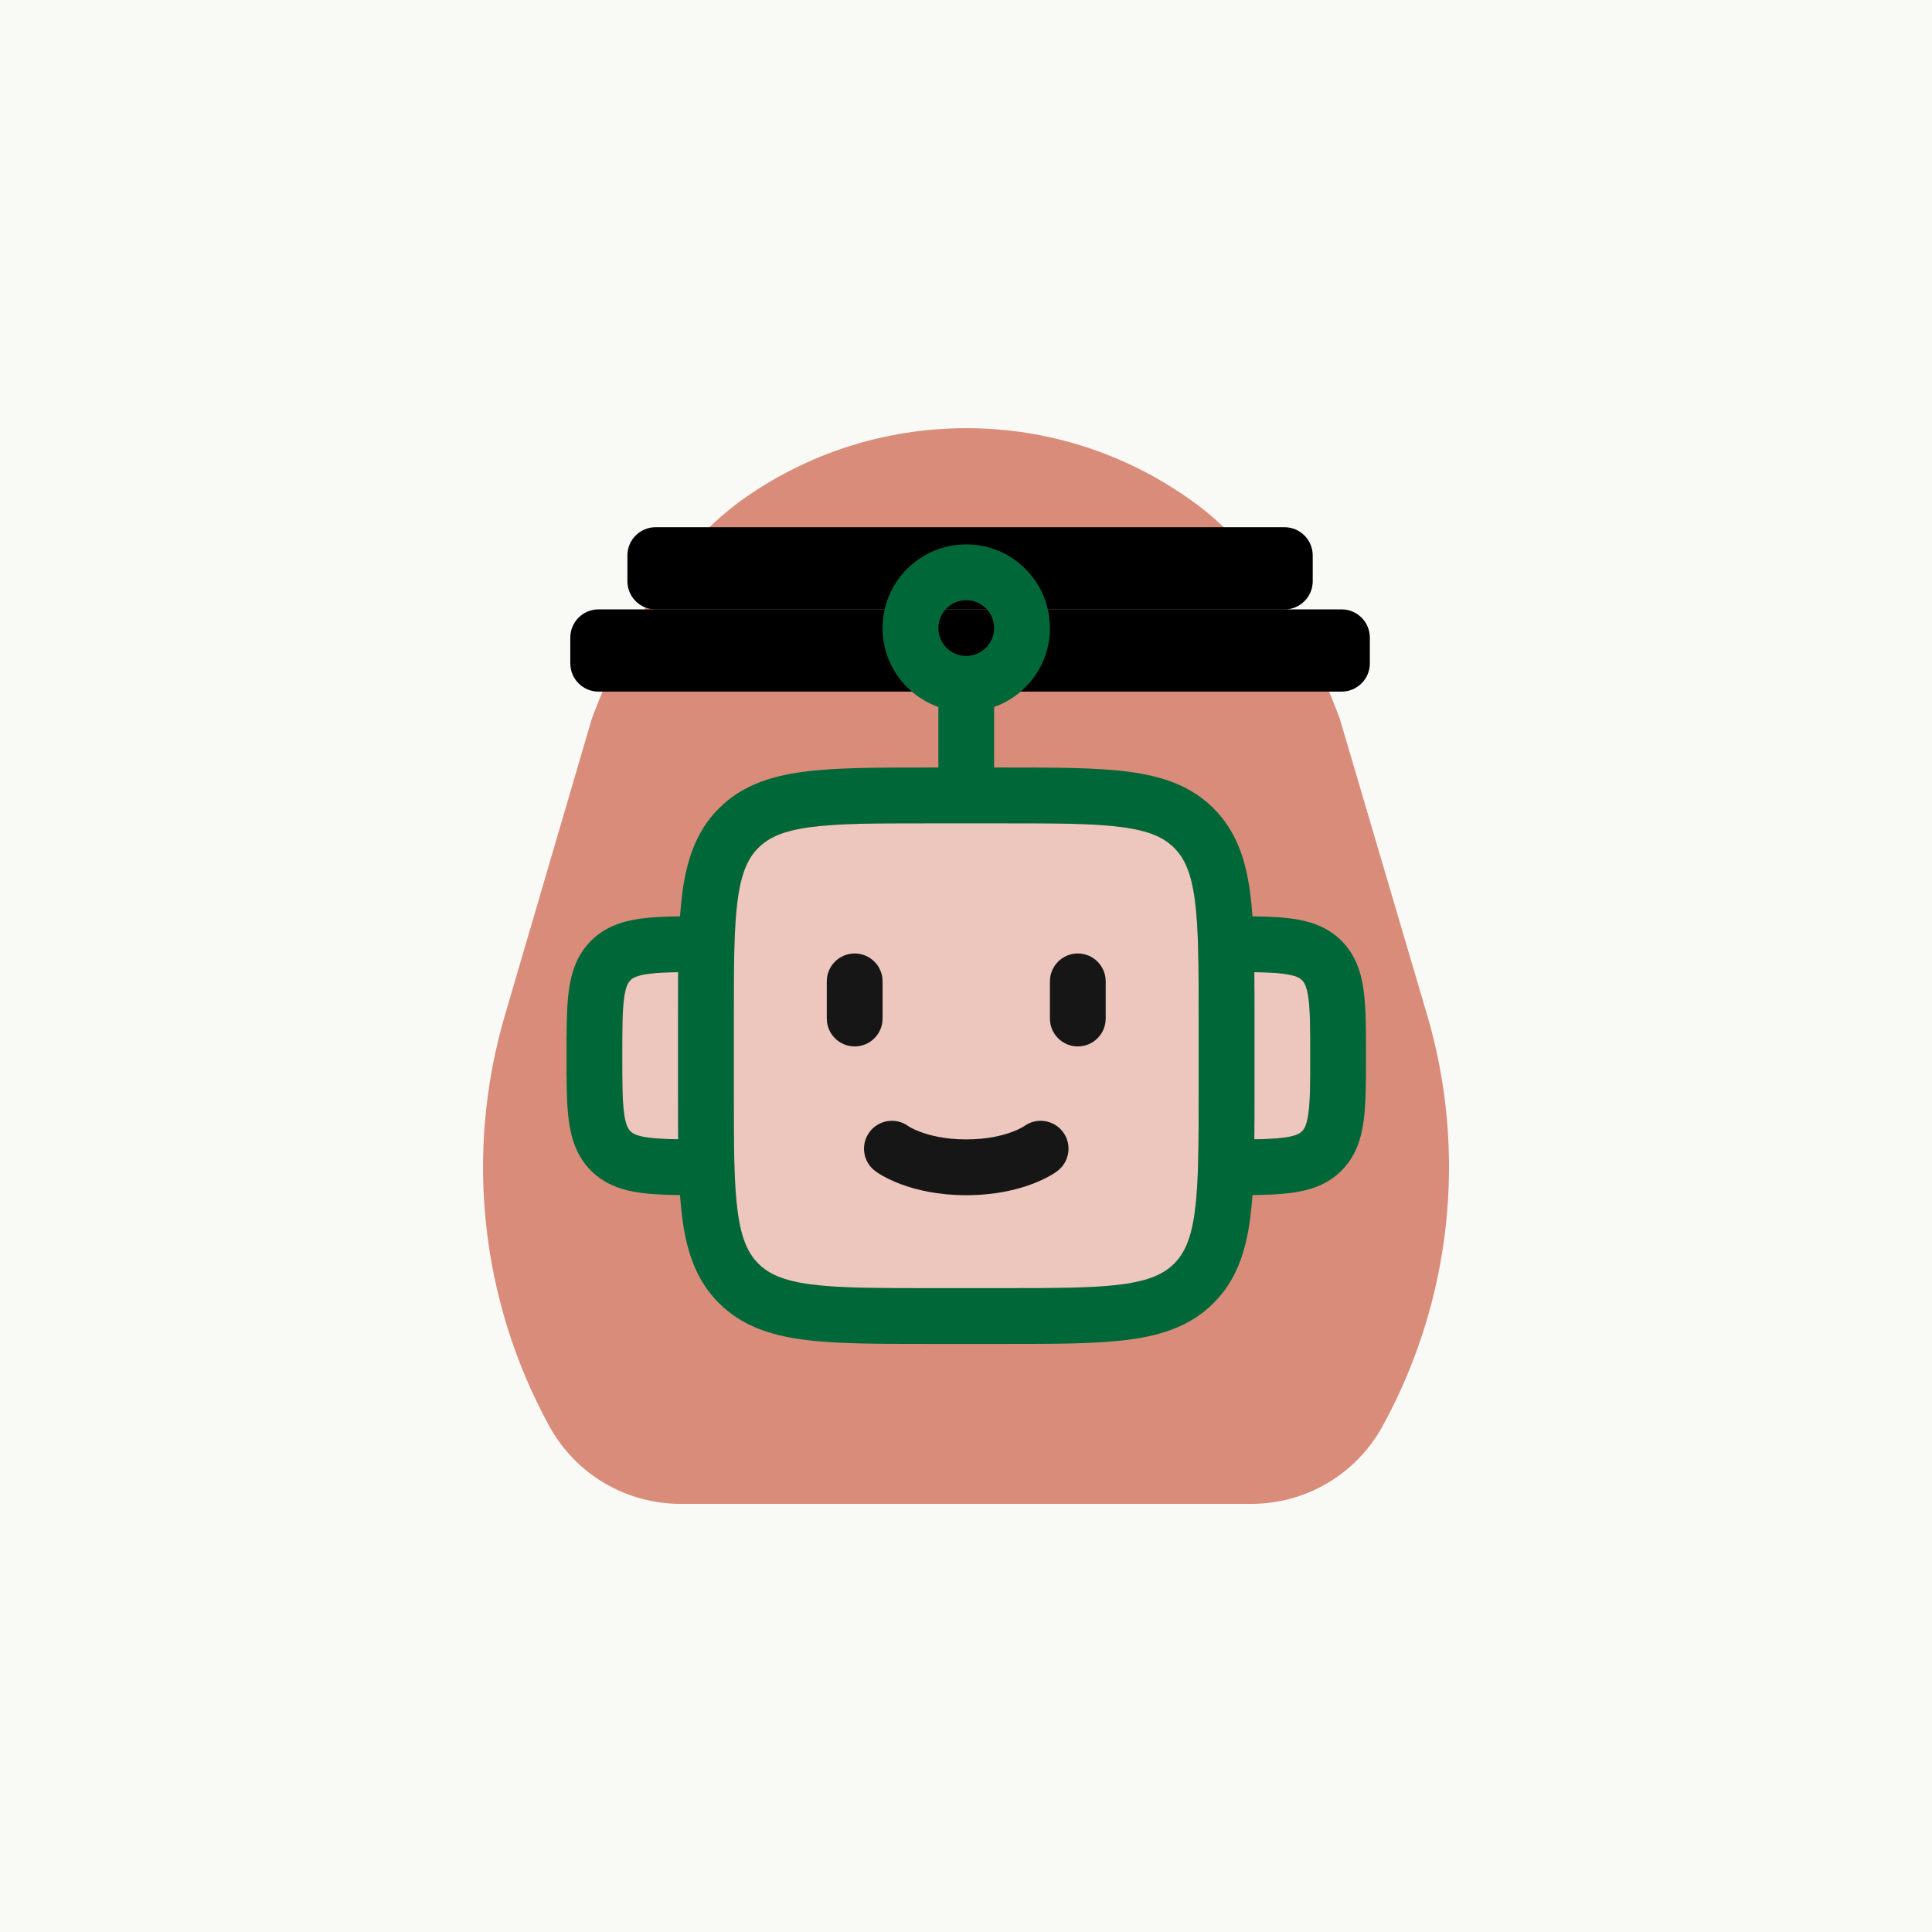
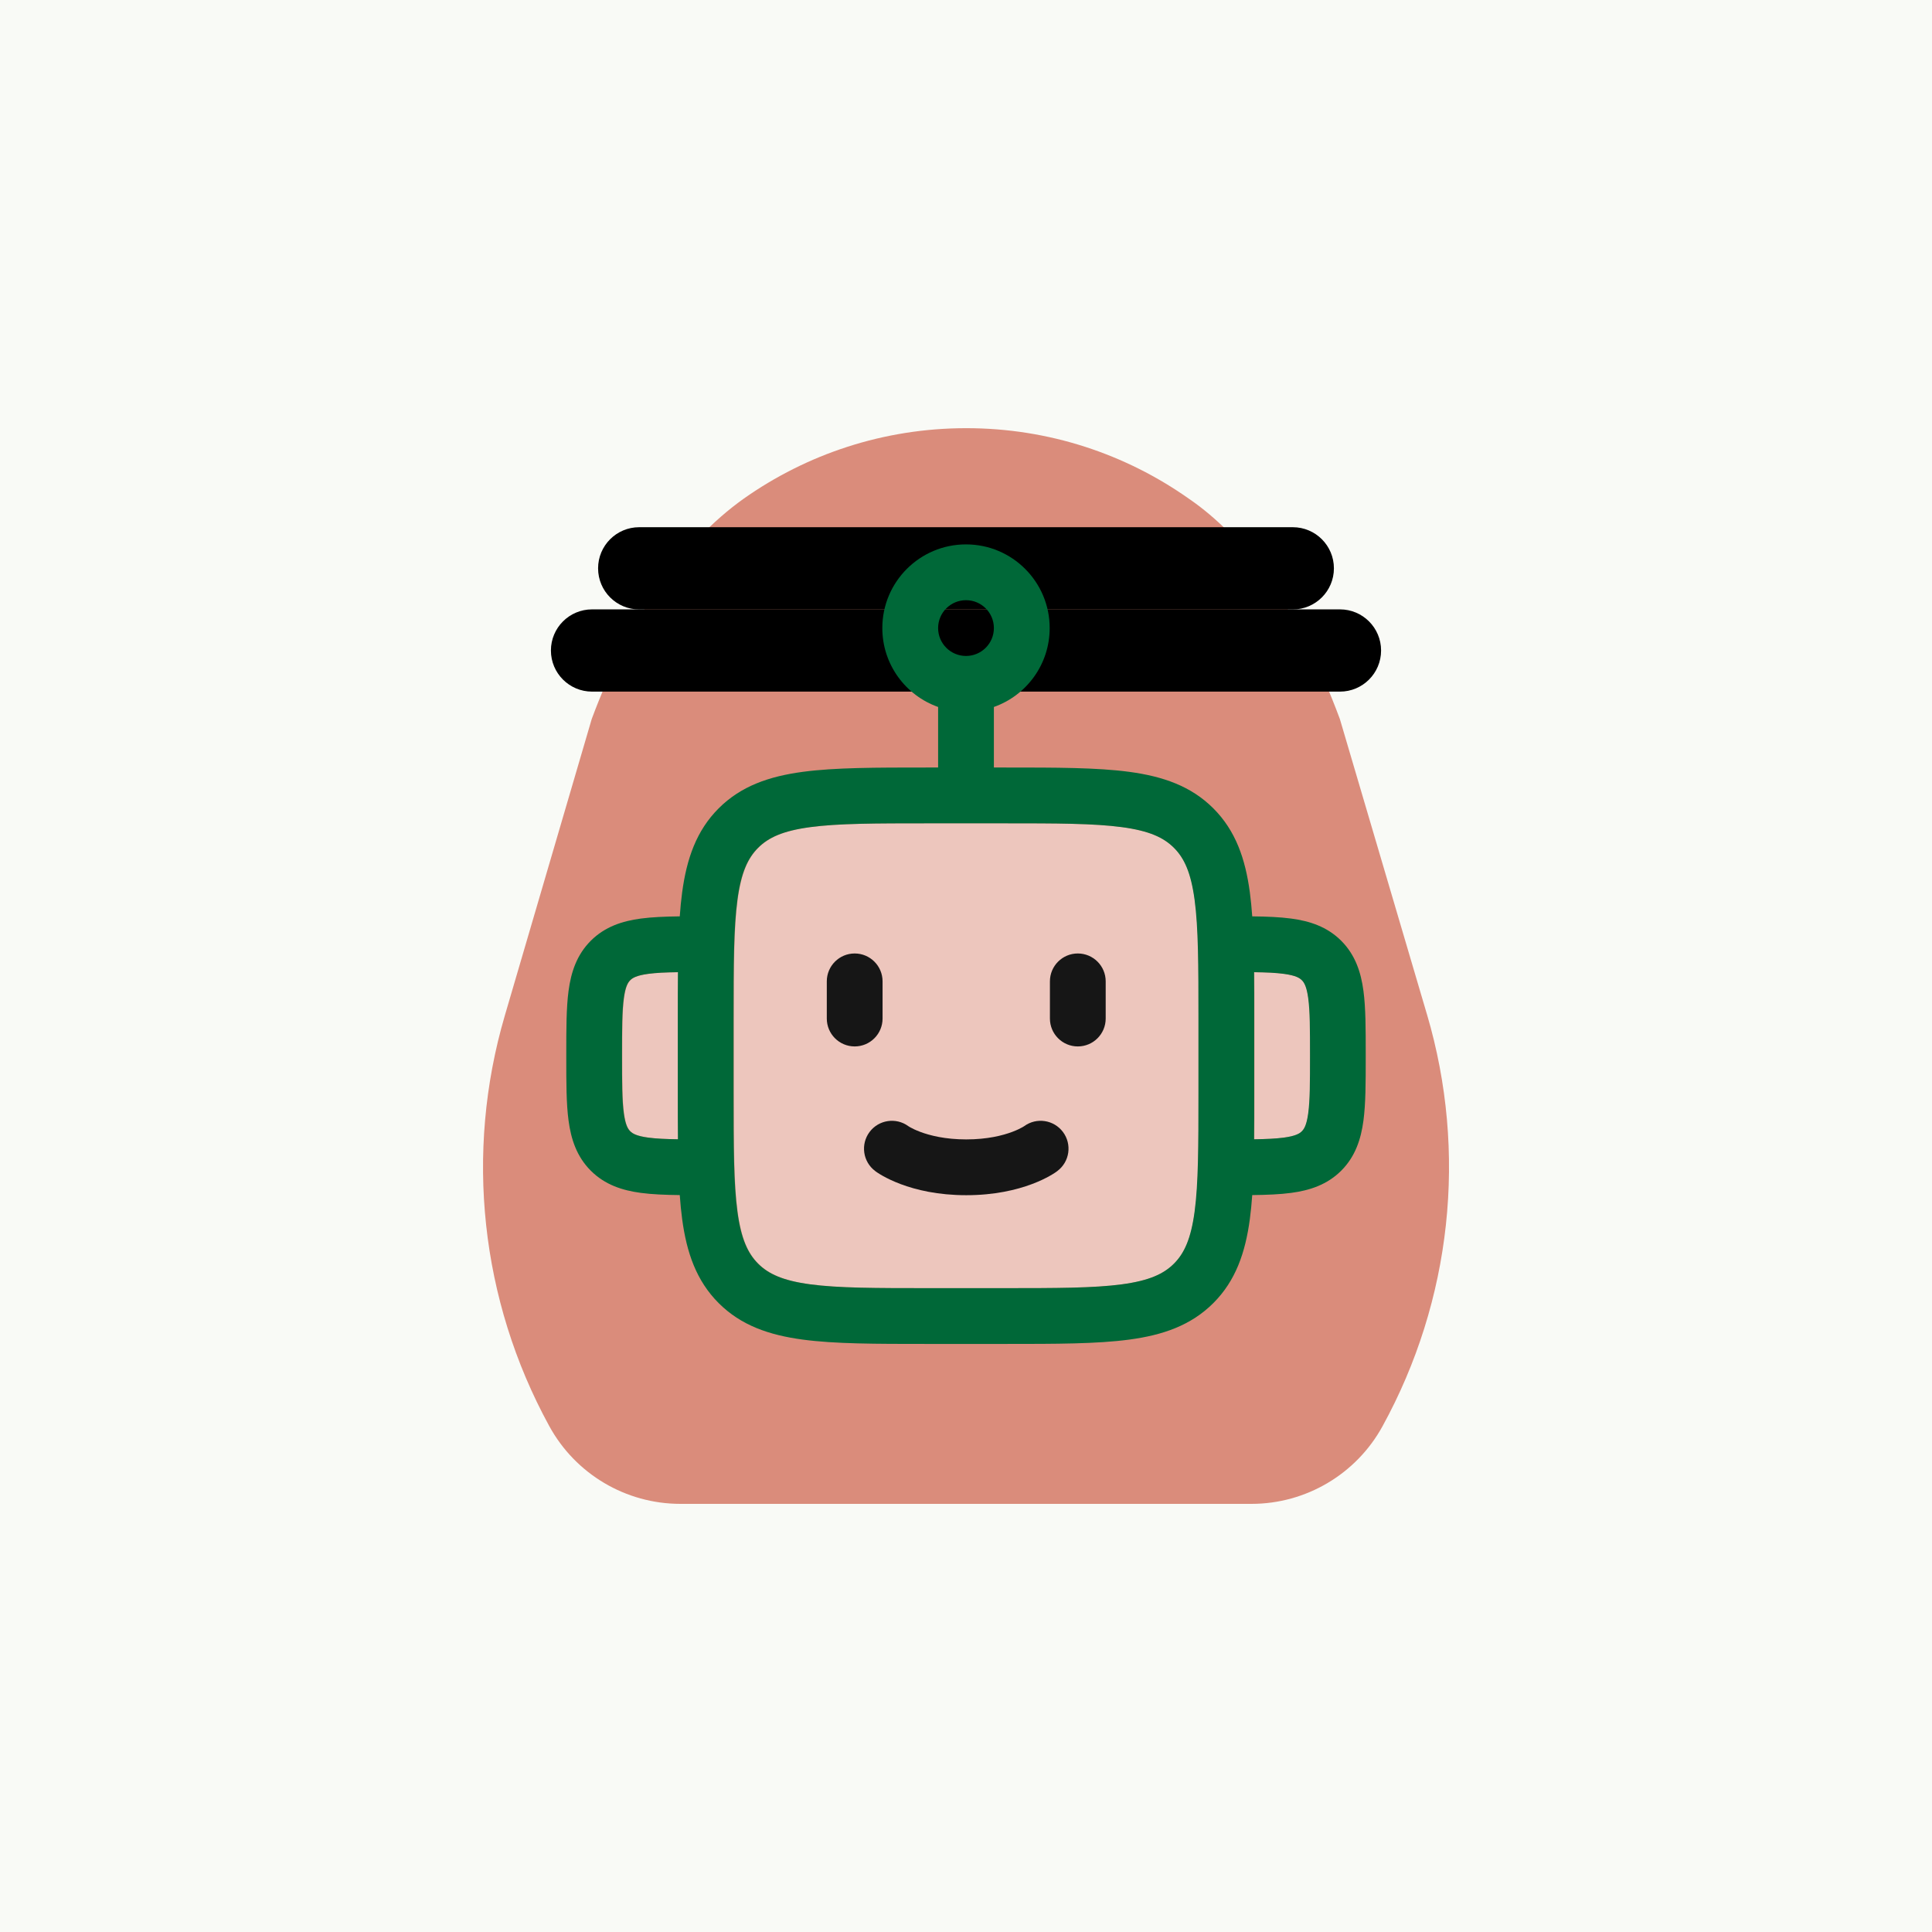
<svg xmlns="http://www.w3.org/2000/svg" id="mosa3ed_kfu_icon" version="1.1" viewBox="0 0 1024 1024">
  <defs>
    <style>
      .st0 {
        fill: #fff;
      }

      .st0, .st1, .st2 {
        fill-rule: evenodd;
      }

      .st1 {
        fill: #006838;
      }

      .st3 {
        fill: #f9faf6;
      }

      .st2, .st4 {
        fill: #161616;
      }

      .st5 {
        fill: #da8c7b;
      }

      .st6 {
        opacity: .5;
      }
    </style>
  </defs>
  <rect class="st3" width="1024" height="1024" />
  <g>
    <path class="st5" d="M756.34,537.71l-46.19-156.64c-21.69-58.4-50.45-96.55-80.1-116.8-33.34-23.51-74.01-37.33-117.91-37.33s-84.57,13.82-117.91,37.33c-33.1,23.53-60.97,64.07-80.6,116.8l-46.09,157.29c-21.28,72.63-12.87,150.73,23.4,217.16l.17.31c13.88,25.43,40.55,41.25,69.52,41.25h302.67c28.9,0,55.5-15.74,69.42-41.06h0c36.65-66.71,45.16-145.29,23.63-218.3Z" />
-     <rect x="332.54" y="279.43" width="363.23" height="43.59" rx="14.97" ry="14.97" />
-     <rect x="302.27" y="322.98" width="423.77" height="43.59" rx="14.97" ry="14.97" />
+     <rect x="317" y="279.43" width="390" height="43.59" rx="21.79" ry="21.79" />
+     <rect x="292" y="322.98" width="440" height="43.59" rx="21.79" ry="21.79" />
    <g class="st6">
      <path class="st0" d="M343.69,516.16c4.15-.56,9.21-.79,15.76-.88-.07,7.34-.07,15.17-.07,23.49v41.58c0,8.32,0,16.15.07,23.49-6.55-.09-11.6-.33-15.76-.88-6.41-.86-8.42-2.25-9.55-3.38-1.13-1.13-2.52-3.13-3.38-9.55-.92-6.84-.95-16.12-.95-30.47s.03-23.63.95-30.47c.86-6.41,2.25-8.42,3.38-9.55,1.13-1.13,3.13-2.52,9.55-3.38Z" />
      <path class="st0" d="M664.82,515.28c.07,7.34.07,15.17.07,23.49v41.58c0,8.32,0,16.15-.07,23.49,6.55-.09,11.6-.33,15.76-.88,6.41-.86,8.42-2.25,9.55-3.38s2.52-3.13,3.38-9.55c.92-6.84.95-16.12.95-30.47s-.03-23.63-.95-30.47c-.86-6.41-2.25-8.42-3.38-9.55s-3.13-2.52-9.55-3.38c-4.15-.56-9.21-.79-15.76-.88Z" />
      <path class="st0" d="M401.93,449.36c5.46-5.45,13.11-9.01,27.58-10.96,14.89-2,34.62-2.03,62.91-2.03h39.42c28.29,0,48.02.03,62.91,2.03,14.46,1.94,22.12,5.5,27.58,10.96,5.46,5.45,9.01,13.11,10.96,27.58,2,14.89,2.03,34.62,2.03,62.91v39.42c0,28.29-.03,48.02-2.03,62.91-1.95,14.46-5.5,22.12-10.96,27.58s-13.11,9.01-27.58,10.96c-14.89,2-34.62,2.03-62.91,2.03h-39.42c-28.29,0-48.02-.03-62.91-2.03-14.46-1.95-22.12-5.5-27.58-10.96-5.45-5.46-9.01-13.11-10.96-27.58-2-14.89-2.03-34.62-2.03-62.91v-39.42c0-28.29.03-48.02,2.03-62.91,1.94-14.46,5.5-22.12,10.96-27.58Z" />
    </g>
    <path class="st4" d="M467.78,520.14c0-8.16-6.62-14.78-14.78-14.78s-14.78,6.62-14.78,14.78v19.71c0,8.16,6.62,14.78,14.78,14.78s14.78-6.62,14.78-14.78v-19.71Z" />
    <path class="st4" d="M571.26,505.36c8.16,0,14.78,6.62,14.78,14.78v19.71c0,8.16-6.62,14.78-14.78,14.78s-14.78-6.62-14.78-14.78v-19.71c0-8.16,6.62-14.78,14.78-14.78Z" />
    <path class="st2" d="M481.44,596.9c.14.09.47.3.98.59,1.03.58,2.81,1.48,5.34,2.43,5.02,1.88,13.12,3.99,24.37,3.99s19.35-2.1,24.38-3.99c2.53-.95,4.3-1.85,5.33-2.43.52-.29.85-.5.99-.59l.05-.04c6.52-4.73,15.65-3.36,20.5,3.1,4.9,6.53,3.58,15.8-2.96,20.7l-.02.02-.02.02-.05.04-.12.09-.3.22c-.23.16-.51.35-.85.58-.68.45-1.58,1.01-2.71,1.64-2.25,1.27-5.4,2.83-9.45,4.34-8.12,3.04-19.73,5.87-34.76,5.87s-26.64-2.82-34.75-5.87c-4.04-1.52-7.19-3.08-9.45-4.34-1.13-.63-2.03-1.2-2.71-1.64-.34-.22-.62-.42-.85-.58l-.3-.22-.12-.09-.05-.04-.05-.04c-6.53-4.9-7.86-14.16-2.96-20.7,4.85-6.46,13.98-7.83,20.5-3.1h-.02s.07.04.07.04ZM481.5,596.95l.04.03-.1-.07.06.05Z" />
-     <path class="st1" d="M556.48,332.89c0,19.31-12.34,35.74-29.57,41.82v32.09h6.01c26.96,0,48.68,0,65.77,2.3,17.74,2.39,32.68,7.49,44.54,19.35,11.86,11.86,16.97,26.8,19.35,44.54.53,3.98.94,8.21,1.26,12.7,7.78.09,14.71.37,20.66,1.17,9.69,1.3,18.98,4.24,26.51,11.77,7.53,7.54,10.47,16.82,11.77,26.51,1.22,9.04,1.21,20.33,1.21,33.44v1.95c0,13.1,0,24.4-1.21,33.44-1.3,9.69-4.24,18.98-11.77,26.51-7.54,7.53-16.82,10.47-26.51,11.77-5.95.8-12.88,1.07-20.66,1.17-.32,4.49-.73,8.72-1.26,12.7-2.38,17.74-7.49,32.68-19.35,44.54-11.87,11.86-26.8,16.97-44.54,19.35-17.09,2.3-38.82,2.3-65.77,2.3h-41.58c-26.95,0-48.68,0-65.77-2.3-17.74-2.38-32.68-7.49-44.54-19.35-11.86-11.87-16.97-26.8-19.35-44.54-.53-3.98-.95-8.21-1.26-12.7-7.78-.09-14.71-.37-20.66-1.17-9.69-1.3-18.98-4.24-26.51-11.77-7.53-7.54-10.47-16.82-11.77-26.51-1.22-9.04-1.21-20.33-1.21-33.44v-1.95c0-13.1,0-24.4,1.21-33.44,1.3-9.69,4.24-18.98,11.77-26.51,7.53-7.53,16.82-10.47,26.51-11.77,5.95-.8,12.88-1.07,20.66-1.17.31-4.49.73-8.72,1.26-12.7,2.39-17.74,7.49-32.68,19.35-44.54,11.86-11.86,26.8-16.97,44.54-19.35,17.09-2.3,38.81-2.3,65.77-2.3h6.01v-32.09c-17.22-6.09-29.57-22.52-29.57-41.82,0-24.49,19.86-44.35,44.35-44.35s44.35,19.86,44.35,44.35ZM497.35,332.89c0-8.16,6.62-14.78,14.78-14.78s14.78,6.62,14.78,14.78-6.62,14.78-14.78,14.78-14.78-6.62-14.78-14.78ZM343.69,516.16c4.15-.56,9.21-.79,15.76-.88-.07,7.34-.07,15.17-.07,23.49v41.58c0,8.32,0,16.15.07,23.49-6.55-.09-11.6-.33-15.76-.88-6.41-.86-8.42-2.25-9.55-3.38-1.13-1.13-2.52-3.13-3.38-9.55-.92-6.84-.95-16.12-.95-30.47s.03-23.63.95-30.47c.86-6.41,2.25-8.42,3.38-9.55,1.13-1.13,3.13-2.52,9.55-3.38ZM664.82,515.28c.07,7.34.07,15.17.07,23.49v41.58c0,8.32,0,16.15-.07,23.49,6.55-.09,11.6-.33,15.76-.88,6.41-.86,8.42-2.25,9.55-3.38s2.52-3.13,3.38-9.55c.92-6.84.95-16.12.95-30.47s-.03-23.63-.95-30.47c-.86-6.41-2.25-8.42-3.38-9.55s-3.13-2.52-9.55-3.38c-4.15-.56-9.21-.79-15.76-.88ZM401.93,449.36c5.46-5.45,13.11-9.01,27.58-10.96,14.89-2,34.62-2.03,62.91-2.03h39.42c28.29,0,48.02.03,62.91,2.03,14.46,1.94,22.12,5.5,27.58,10.96,5.46,5.45,9.01,13.11,10.96,27.58,2,14.89,2.03,34.62,2.03,62.91v39.42c0,28.29-.03,48.02-2.03,62.91-1.95,14.46-5.5,22.12-10.96,27.58s-13.11,9.01-27.58,10.96c-14.89,2-34.62,2.03-62.91,2.03h-39.42c-28.29,0-48.02-.03-62.91-2.03-14.46-1.95-22.12-5.5-27.58-10.96-5.45-5.46-9.01-13.11-10.96-27.58-2-14.89-2.03-34.62-2.03-62.91v-39.42c0-28.29.03-48.02,2.03-62.91,1.94-14.46,5.5-22.12,10.96-27.58Z" />
+     <path class="st1" d="M556.35,332.89c0,19.31-12.34,35.74-29.57,41.82v32.09h6.01c26.96,0,48.68,0,65.77,2.3,17.74,2.39,32.68,7.49,44.54,19.35,11.86,11.86,16.97,26.8,19.35,44.54.53,3.98.94,8.21,1.26,12.7,7.78.09,14.71.37,20.66,1.17,9.69,1.3,18.98,4.24,26.51,11.77,7.53,7.54,10.47,16.82,11.77,26.51,1.22,9.04,1.21,20.33,1.21,33.44v1.95c0,13.1,0,24.4-1.21,33.44-1.3,9.69-4.24,18.98-11.77,26.51-7.54,7.53-16.82,10.47-26.51,11.77-5.95.8-12.88,1.07-20.66,1.17-.32,4.49-.73,8.72-1.26,12.7-2.38,17.74-7.49,32.68-19.35,44.54-11.87,11.86-26.8,16.97-44.54,19.35-17.09,2.3-38.82,2.3-65.77,2.3h-41.58c-26.95,0-48.68,0-65.77-2.3-17.74-2.38-32.68-7.49-44.54-19.35-11.86-11.87-16.97-26.8-19.35-44.54-.53-3.98-.95-8.21-1.26-12.7-7.78-.09-14.71-.37-20.66-1.17-9.69-1.3-18.98-4.24-26.51-11.77-7.53-7.54-10.47-16.82-11.77-26.51-1.22-9.04-1.21-20.33-1.21-33.44v-1.95c0-13.1,0-24.4,1.21-33.44,1.3-9.69,4.24-18.98,11.77-26.51,7.53-7.53,16.82-10.47,26.51-11.77,5.95-.8,12.88-1.07,20.66-1.17.31-4.49.73-8.72,1.26-12.7,2.39-17.74,7.49-32.68,19.35-44.54,11.86-11.86,26.8-16.97,44.54-19.35,17.09-2.3,38.81-2.3,65.77-2.3h6.01v-32.09c-17.22-6.09-29.57-22.52-29.57-41.82,0-24.49,19.86-44.35,44.35-44.35s44.35,19.86,44.35,44.35ZM497.22,332.89c0-8.16,6.62-14.78,14.78-14.78s14.78,6.62,14.78,14.78-6.62,14.78-14.78,14.78-14.78-6.62-14.78-14.78ZM343.56,516.16c4.15-.56,9.21-.79,15.76-.88-.07,7.34-.07,15.17-.07,23.49v41.58c0,8.32,0,16.15.07,23.49-6.55-.09-11.6-.33-15.76-.88-6.41-.86-8.42-2.25-9.55-3.38-1.13-1.13-2.52-3.13-3.38-9.55-.92-6.84-.95-16.12-.95-30.47s.03-23.63.95-30.47c.86-6.41,2.25-8.42,3.38-9.55,1.13-1.13,3.13-2.52,9.55-3.38ZM664.69,515.28c.07,7.34.07,15.17.07,23.49v41.58c0,8.32,0,16.15-.07,23.49,6.55-.09,11.6-.33,15.76-.88,6.41-.86,8.42-2.25,9.55-3.38s2.52-3.13,3.38-9.55c.92-6.84.95-16.12.95-30.47s-.03-23.63-.95-30.47c-.86-6.41-2.25-8.42-3.38-9.55s-3.13-2.52-9.55-3.38c-4.15-.56-9.21-.79-15.76-.88ZM401.8,449.36c5.46-5.45,13.11-9.01,27.58-10.96,14.89-2,34.62-2.03,62.91-2.03h39.42c28.29,0,48.02.03,62.91,2.03,14.46,1.94,22.12,5.5,27.58,10.96,5.46,5.45,9.01,13.11,10.96,27.58,2,14.89,2.03,34.62,2.03,62.91v39.42c0,28.29-.03,48.02-2.03,62.91-1.95,14.46-5.5,22.12-10.96,27.58s-13.11,9.01-27.58,10.96c-14.89,2-34.62,2.03-62.91,2.03h-39.42c-28.29,0-48.02-.03-62.91-2.03-14.46-1.95-22.12-5.5-27.58-10.96-5.45-5.46-9.01-13.11-10.96-27.58-2-14.89-2.03-34.62-2.03-62.91v-39.42c0-28.29.03-48.02,2.03-62.91,1.94-14.46,5.5-22.12,10.96-27.58Z" />
  </g>
</svg>
